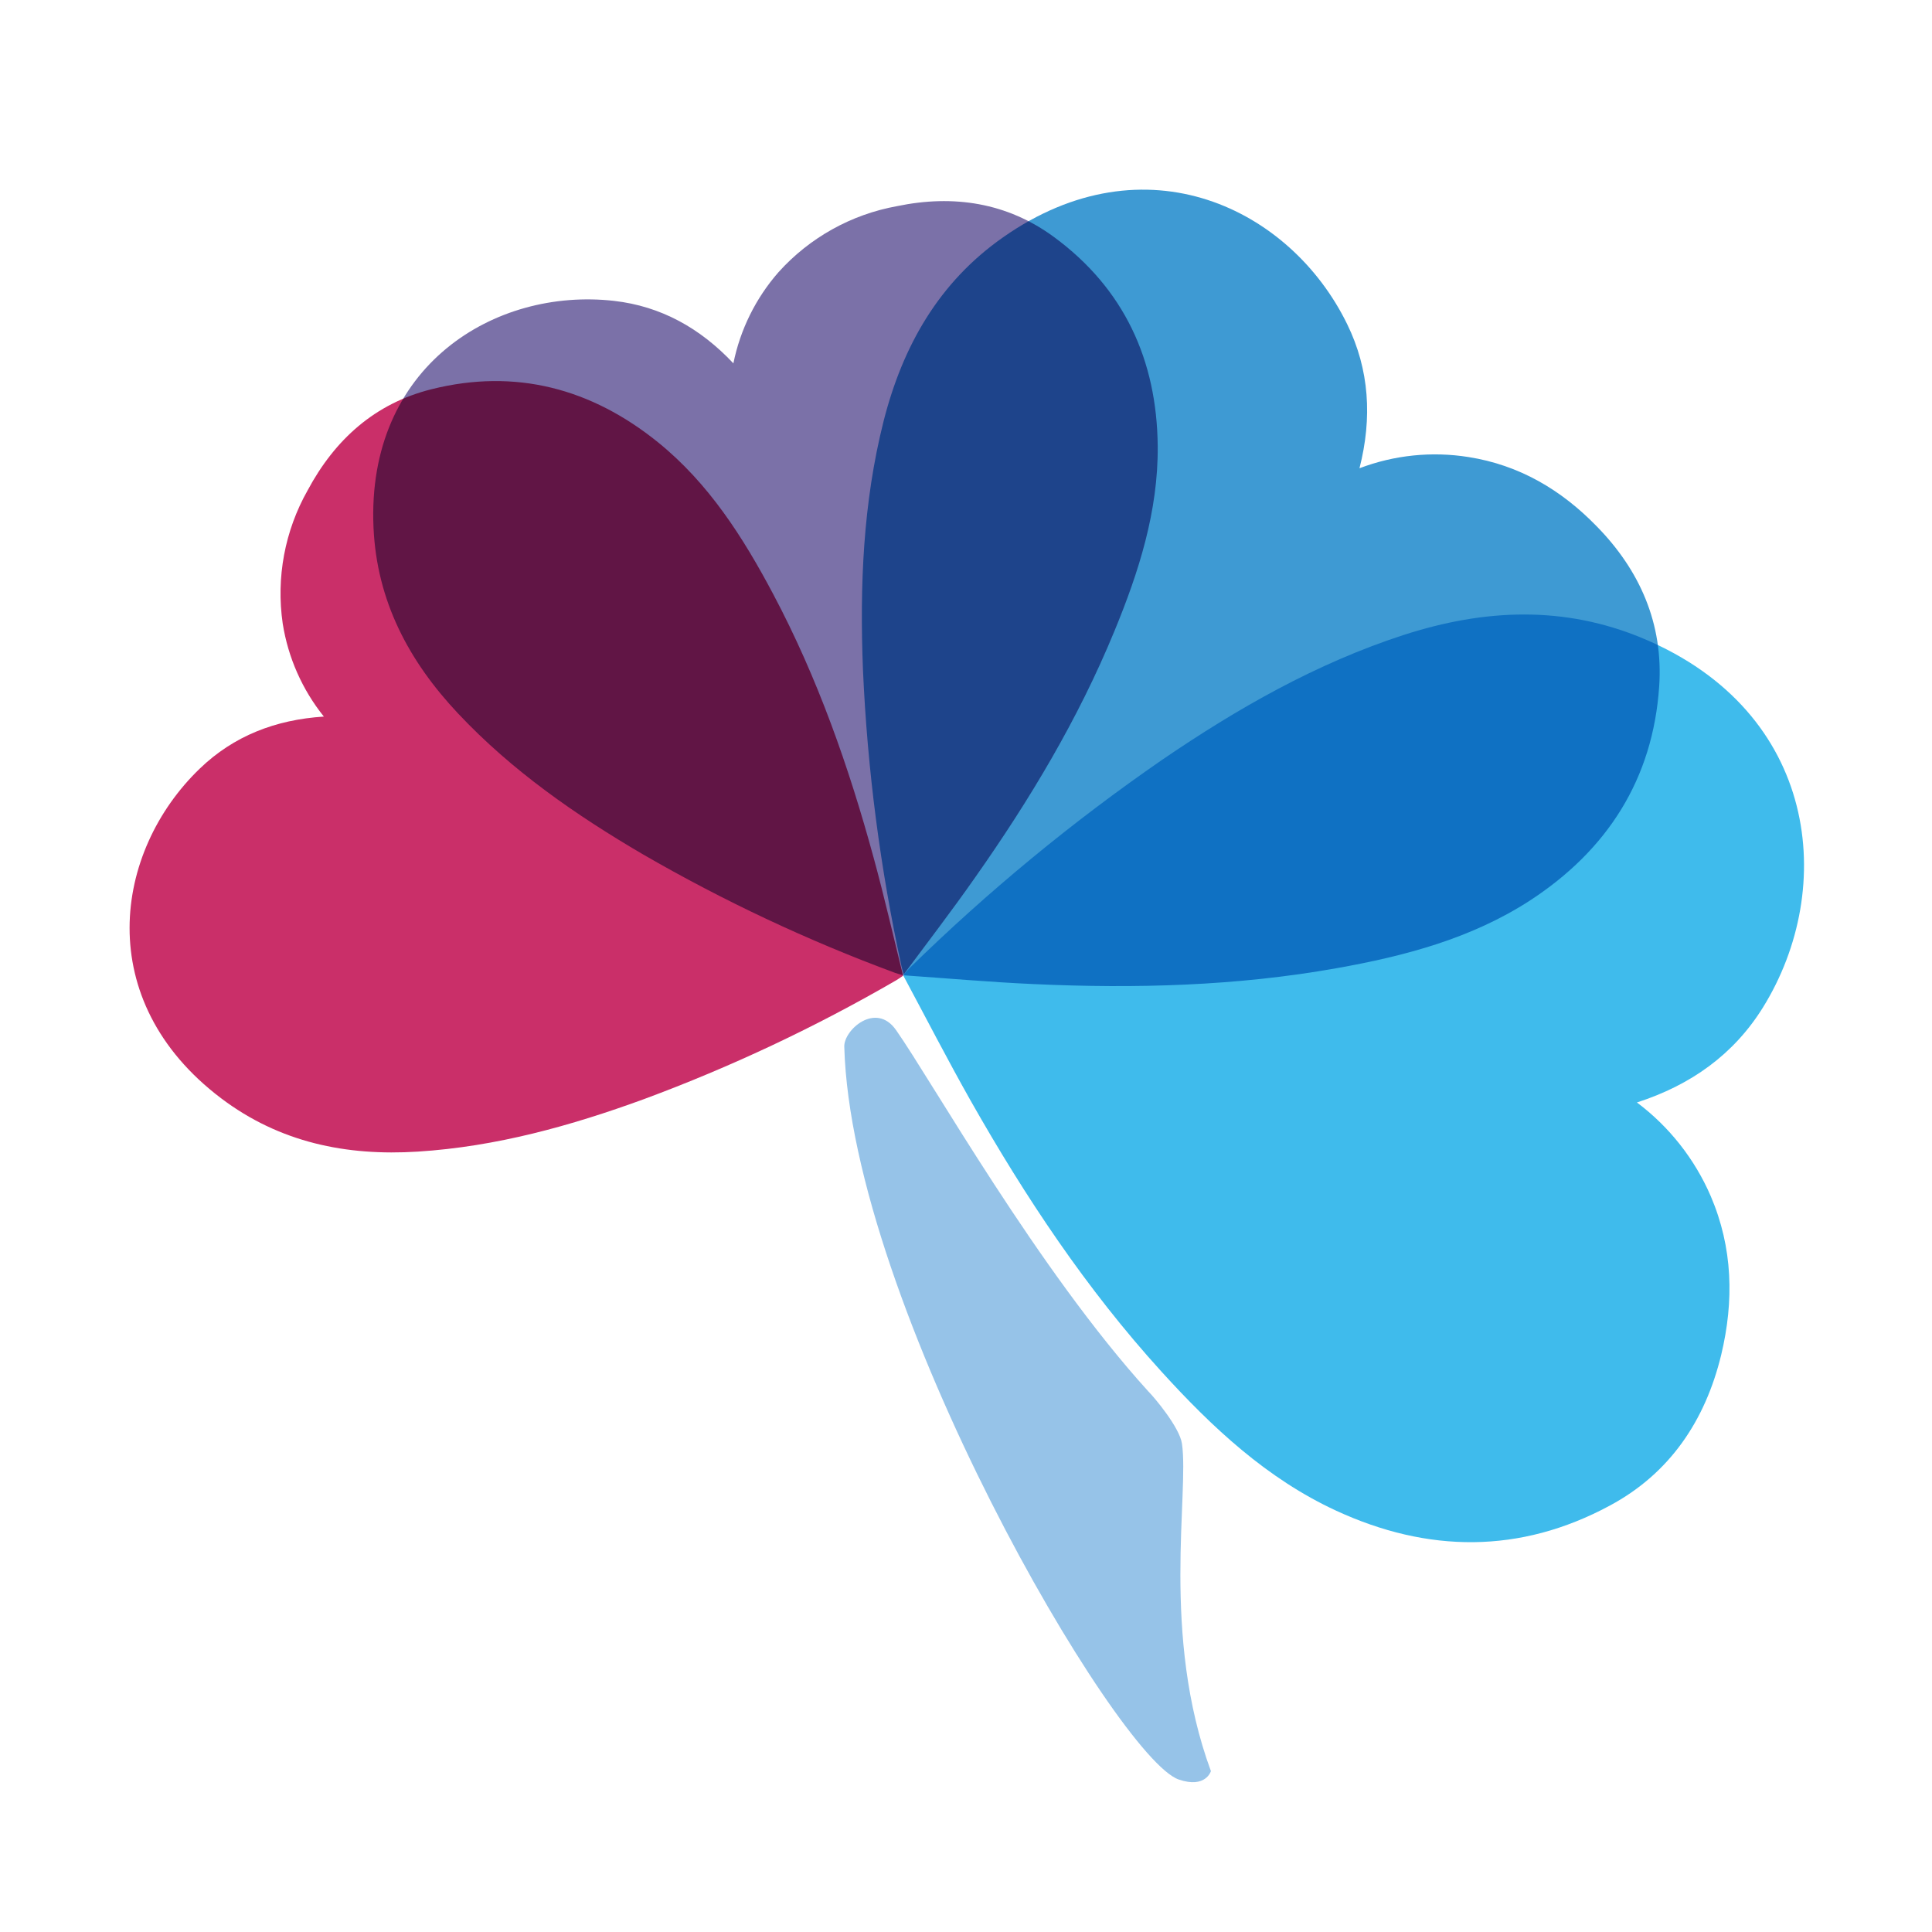
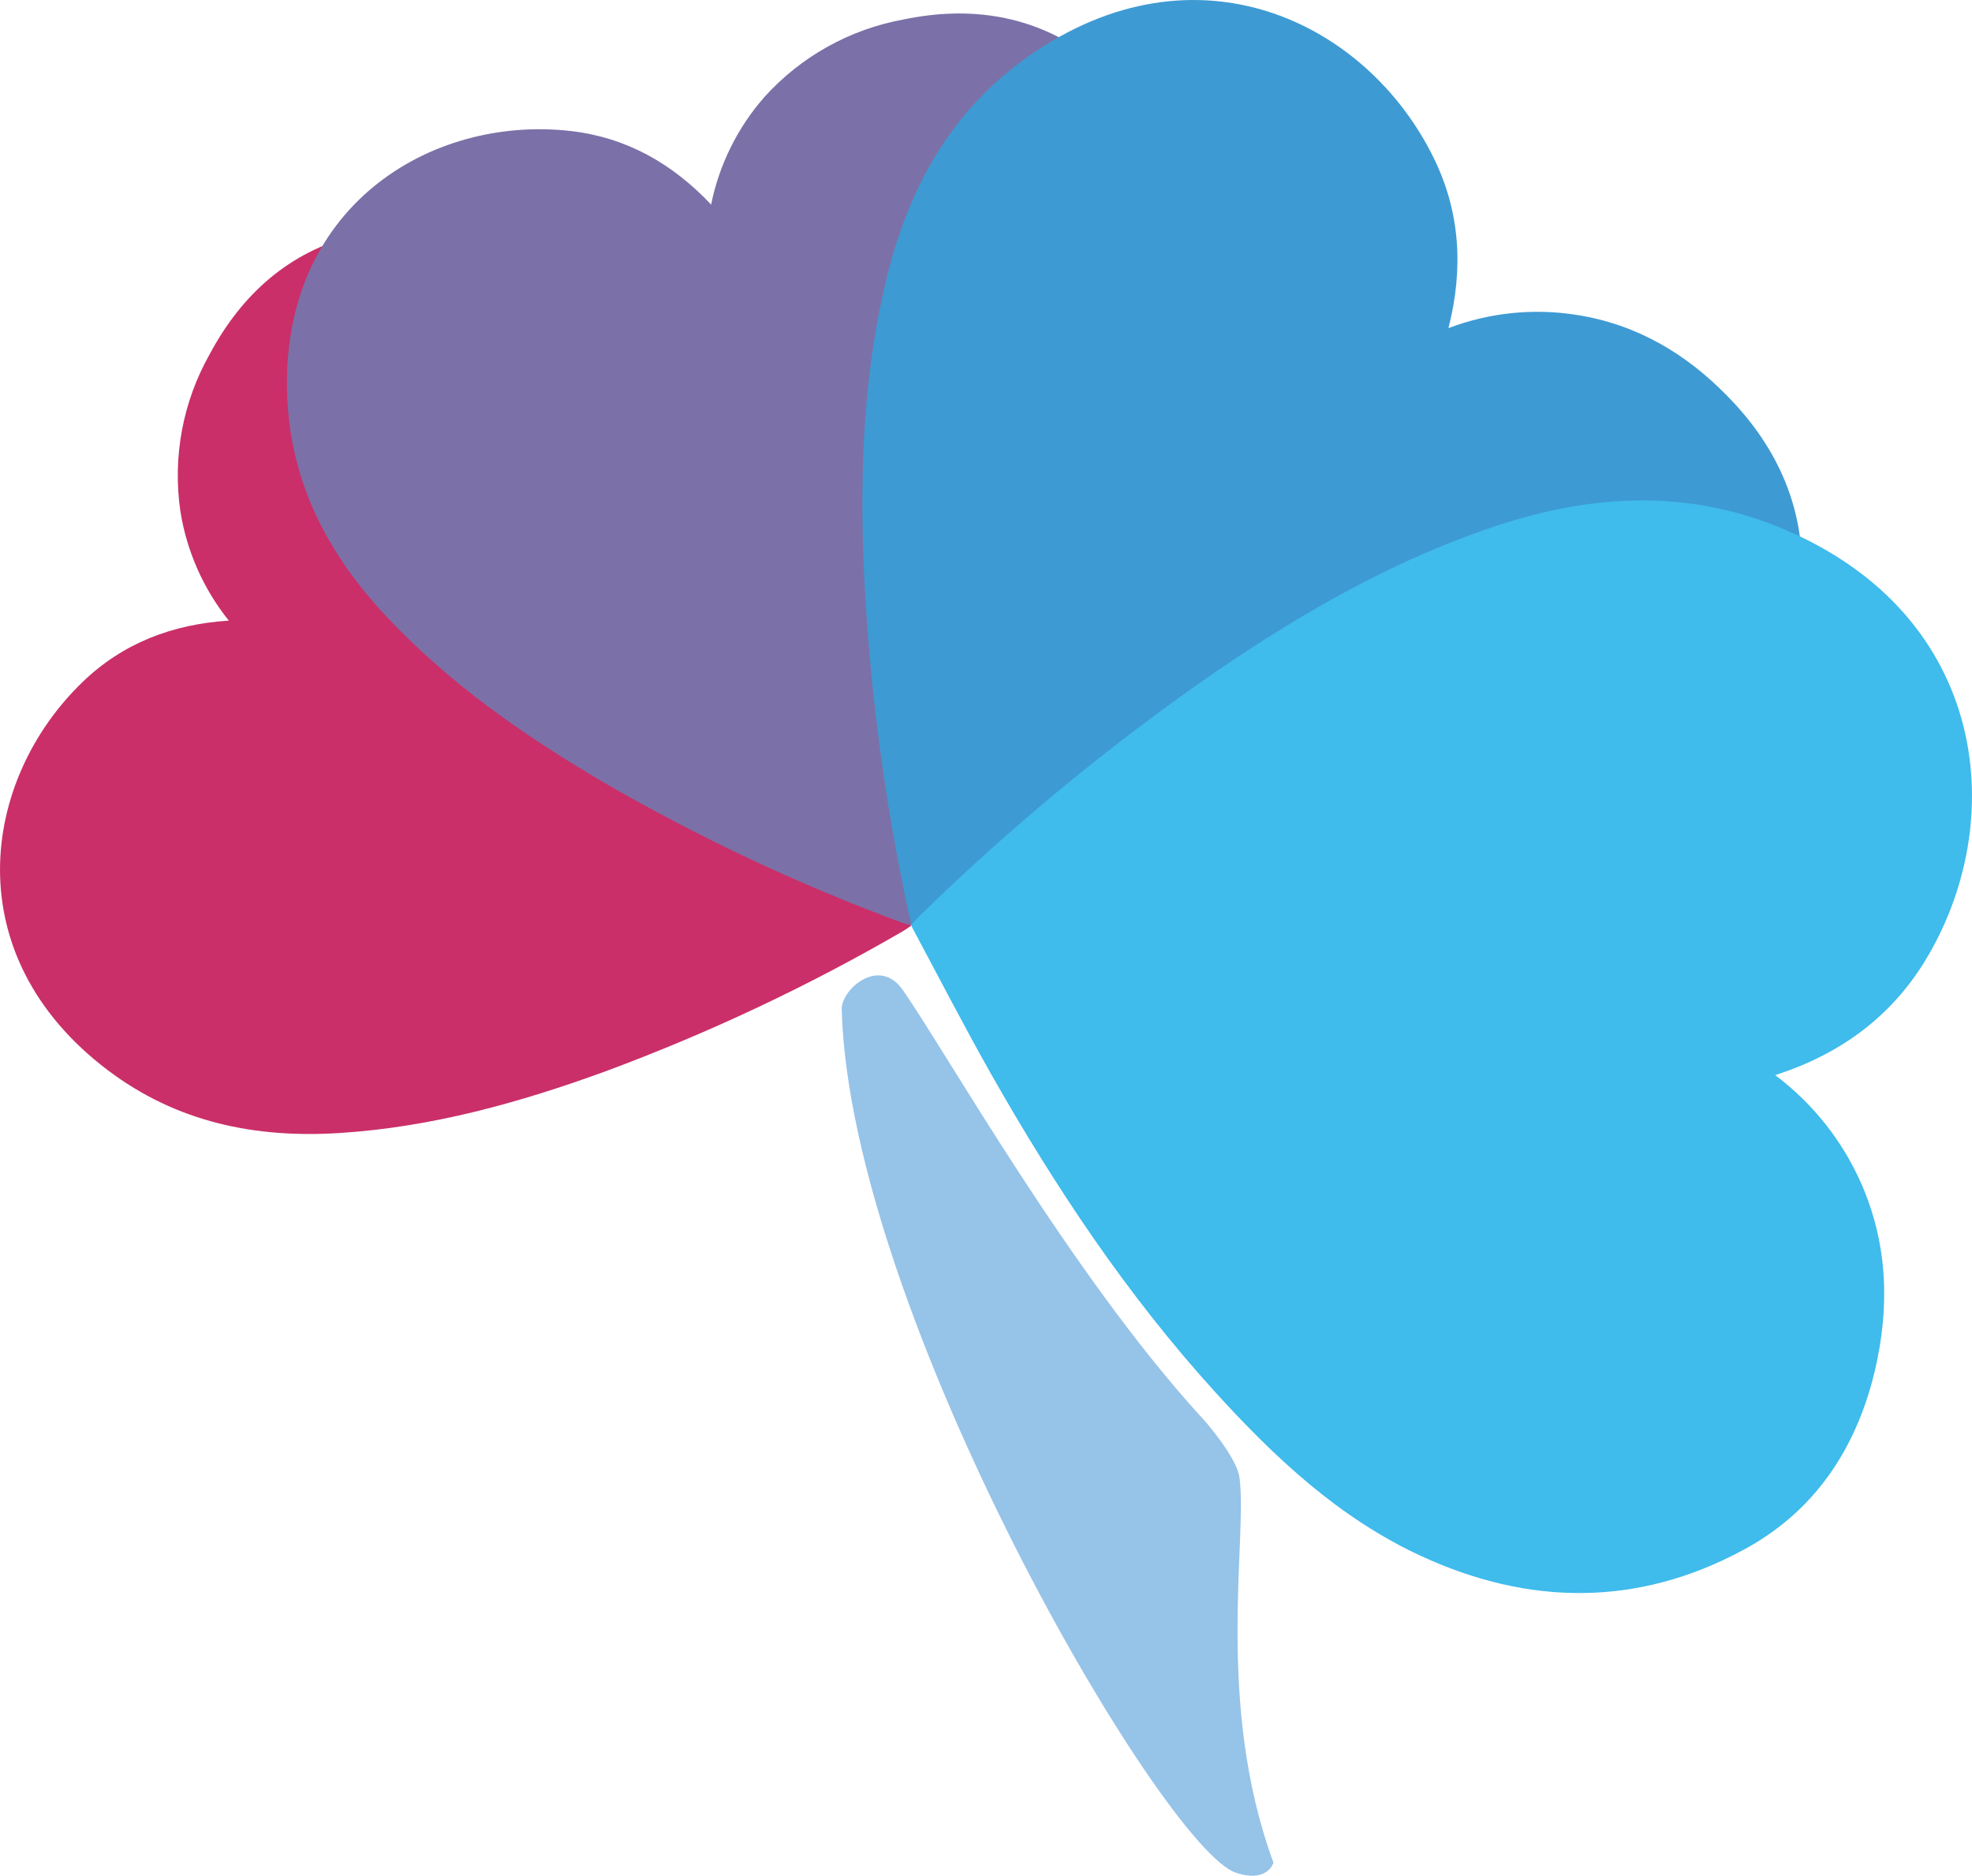
- <svg xmlns="http://www.w3.org/2000/svg" viewBox="0 0 300 300">
+ <svg xmlns="http://www.w3.org/2000/svg" id="Layer_1" data-name="Layer 1" viewBox="0 0 260.01 247.29">
  <defs>
-     <style>.a{isolation:isolate;}.b{fill:#ca2f69;}.c{mix-blend-mode:multiply;}.d{fill:#7b71a8;}.e{fill:#3e9ad3;}.f{fill:#3fbbec;}.g{fill:#96c3e8;}</style>
+     <style>.cls-1{fill:#ca2f69;}.cls-2{fill:#7b71a8;}.cls-3{fill:#3e9ad3;}.cls-4{fill:#3fbbec;}.cls-5{fill:#96c3e8;}</style>
  </defs>
-   <g class="a">
-     <path class="b" d="M50.29,111.27c-7.5.48-14,3-19.27,8.08-13.41,12.91-16.75,36,3.3,51.18,9.09,6.87,19.43,9,30.57,8.29,12.16-.77,23.75-4,35.11-8.15a254.15,254.15,0,0,0,39.16-18.45c.3-.17.58-.38,1.07-.71-1.5-6.06-2.9-12.2-4.56-18.28-3.86-14.16-8.72-28-15.62-41-4.67-8.81-10-17.18-17.86-23.54C91.84,60.32,80.06,57.17,67,60.44c-8.77,2.19-15,7.8-19.23,15.7A32.51,32.51,0,0,0,43.9,96.83,30.72,30.72,0,0,0,50.29,111.27Z" />
-     <g class="c">
-       <path class="d" d="M113.88,56.42c-5.16-5.48-11.26-8.87-18.53-9.7C76.84,44.62,56.87,56.81,58,81.93c.51,11.39,5.47,20.72,13.13,28.86,8.36,8.89,18.25,15.75,28.7,21.87A254.39,254.39,0,0,0,139,151.07c.32.12.66.2,1.23.37,3.71-5,7.56-10,11.18-15.18,8.45-12,16-24.57,21.61-38.2,3.81-9.23,6.84-18.69,6.75-28.8-.13-13.35-5.22-24.45-16.1-32.45-7.29-5.36-15.62-6.62-24.38-4.8a32.54,32.54,0,0,0-18.4,10.25A30.74,30.74,0,0,0,113.88,56.42Z" />
-     </g>
-     <g class="c">
-       <path class="e" d="M211.1,72.71c2-7.83,1.54-15.31-1.91-22.37-8.78-18-31.34-29-53.42-13.5-10,7-15.6,16.91-18.56,28.53C134,78.07,133.49,91,134,104a273,273,0,0,0,6,46.12c.08.36.2.72.37,1.33,6.69.46,13.43,1.06,20.19,1.36,15.75.72,31.47.3,47-2.47,10.55-1.88,20.87-4.59,30-10.5,12-7.82,19.11-18.83,20.08-33.29.65-9.69-3-18-9.72-24.84-5.48-5.64-12-9.5-19.89-10.74A33,33,0,0,0,211.1,72.71Z" />
-     </g>
-     <g class="c">
-       <path class="f" d="M254.18,171.19c8.4-2.71,15.05-7.47,19.58-14.77,11.51-18.56,8.61-45.85-18.57-57.26-12.33-5.18-24.71-4.6-37.18-.58C204.39,103,192.15,110,180.43,118a298.3,298.3,0,0,0-39.19,32.32c-.29.28-.55.6-1,1.12,3.46,6.45,6.83,13,10.48,19.47,8.5,15,18,29.28,29.63,42.07,7.87,8.66,16.37,16.63,27.13,21.6,14.21,6.56,28.53,6.73,42.47-.78,9.34-5,14.85-13.23,17.32-23.43,2-8.35,1.81-16.62-1.63-24.64A36.05,36.05,0,0,0,254.18,171.19Z" />
-     </g>
-     <path class="g" d="M139.14,159.95c5.58,7.94,22,37.19,39.14,56.07,1,1,4.88,5.63,5.25,8.13,1.15,7.69-3.29,29.72,4.5,50.87,0,0-.81,2.74-5,1.3-9.6-3.29-50.83-73.76-51.93-113.78C131,159.95,136,155.46,139.14,159.95Z" />
-   </g>
+   <path class="cls-1" d="M50.29,111.27c-7.5.48-14,3-19.27,8.08-13.41,12.91-16.75,36,3.3,51.18,9.09,6.87,19.43,9,30.57,8.29,12.16-.77,23.75-4,35.11-8.15a254.15,254.15,0,0,0,39.16-18.45c.3-.17.58-.38,1.07-.71-1.5-6.06-2.9-12.2-4.56-18.28-3.86-14.16-8.72-28-15.62-41-4.67-8.81-10-17.18-17.86-23.54C91.84,60.32,80.06,57.17,67,60.44c-8.77,2.19-15,7.8-19.23,15.7A32.51,32.51,0,0,0,43.9,96.83,30.72,30.72,0,0,0,50.29,111.27Z" transform="translate(-20.12 -29.45)" />
+   <path class="cls-2" d="M113.88,56.42c-5.16-5.48-11.26-8.87-18.53-9.7C76.84,44.62,56.87,56.81,58,81.93c.51,11.39,5.47,20.72,13.13,28.86,8.36,8.89,18.25,15.75,28.7,21.87A254.39,254.39,0,0,0,139,151.07c.32.12.66.2,1.23.37,3.71-5,7.56-10,11.18-15.18,8.45-12,16-24.57,21.61-38.2,3.81-9.23,6.84-18.69,6.75-28.8-.13-13.35-5.22-24.45-16.1-32.45-7.29-5.36-15.62-6.62-24.38-4.8a32.54,32.54,0,0,0-18.4,10.25A30.74,30.74,0,0,0,113.88,56.42Z" transform="translate(-20.12 -29.45)" />
+   <path class="cls-3" d="M211.1,72.71c2-7.83,1.54-15.31-1.91-22.37-8.78-18-31.34-29-53.42-13.5-10,7-15.6,16.91-18.56,28.53C134,78.07,133.49,91,134,104a273,273,0,0,0,6,46.12c.08.36.2.72.37,1.33,6.69.46,13.43,1.06,20.19,1.36,15.75.72,31.47.3,47-2.47,10.55-1.88,20.87-4.59,30-10.5,12-7.82,19.11-18.83,20.08-33.29.65-9.69-3-18-9.72-24.84-5.48-5.64-12-9.5-19.89-10.74A33,33,0,0,0,211.1,72.71Z" transform="translate(-20.12 -29.45)" />
+   <path class="cls-4" d="M254.18,171.19c8.4-2.71,15-7.47,19.58-14.77,11.51-18.56,8.61-45.85-18.57-57.26-12.33-5.18-24.71-4.6-37.18-.58C204.39,103,192.15,110,180.43,118a298.3,298.3,0,0,0-39.19,32.32c-.29.28-.55.6-1,1.12,3.46,6.45,6.83,13,10.48,19.47,8.5,15,18,29.28,29.63,42.07,7.87,8.66,16.37,16.63,27.13,21.6,14.21,6.56,28.53,6.73,42.47-.78,9.34-5,14.85-13.23,17.32-23.43,2-8.35,1.81-16.62-1.63-24.64A36.05,36.05,0,0,0,254.18,171.19Z" transform="translate(-20.12 -29.45)" />
+   <path class="cls-5" d="M139.14,159.95c5.58,7.94,22,37.19,39.14,56.07,1,1,4.88,5.63,5.25,8.13,1.15,7.69-3.29,29.72,4.5,50.87,0,0-.81,2.74-5,1.3-9.6-3.29-50.83-73.76-51.93-113.78C131,159.95,136,155.46,139.14,159.95Z" transform="translate(-20.12 -29.45)" />
</svg>
